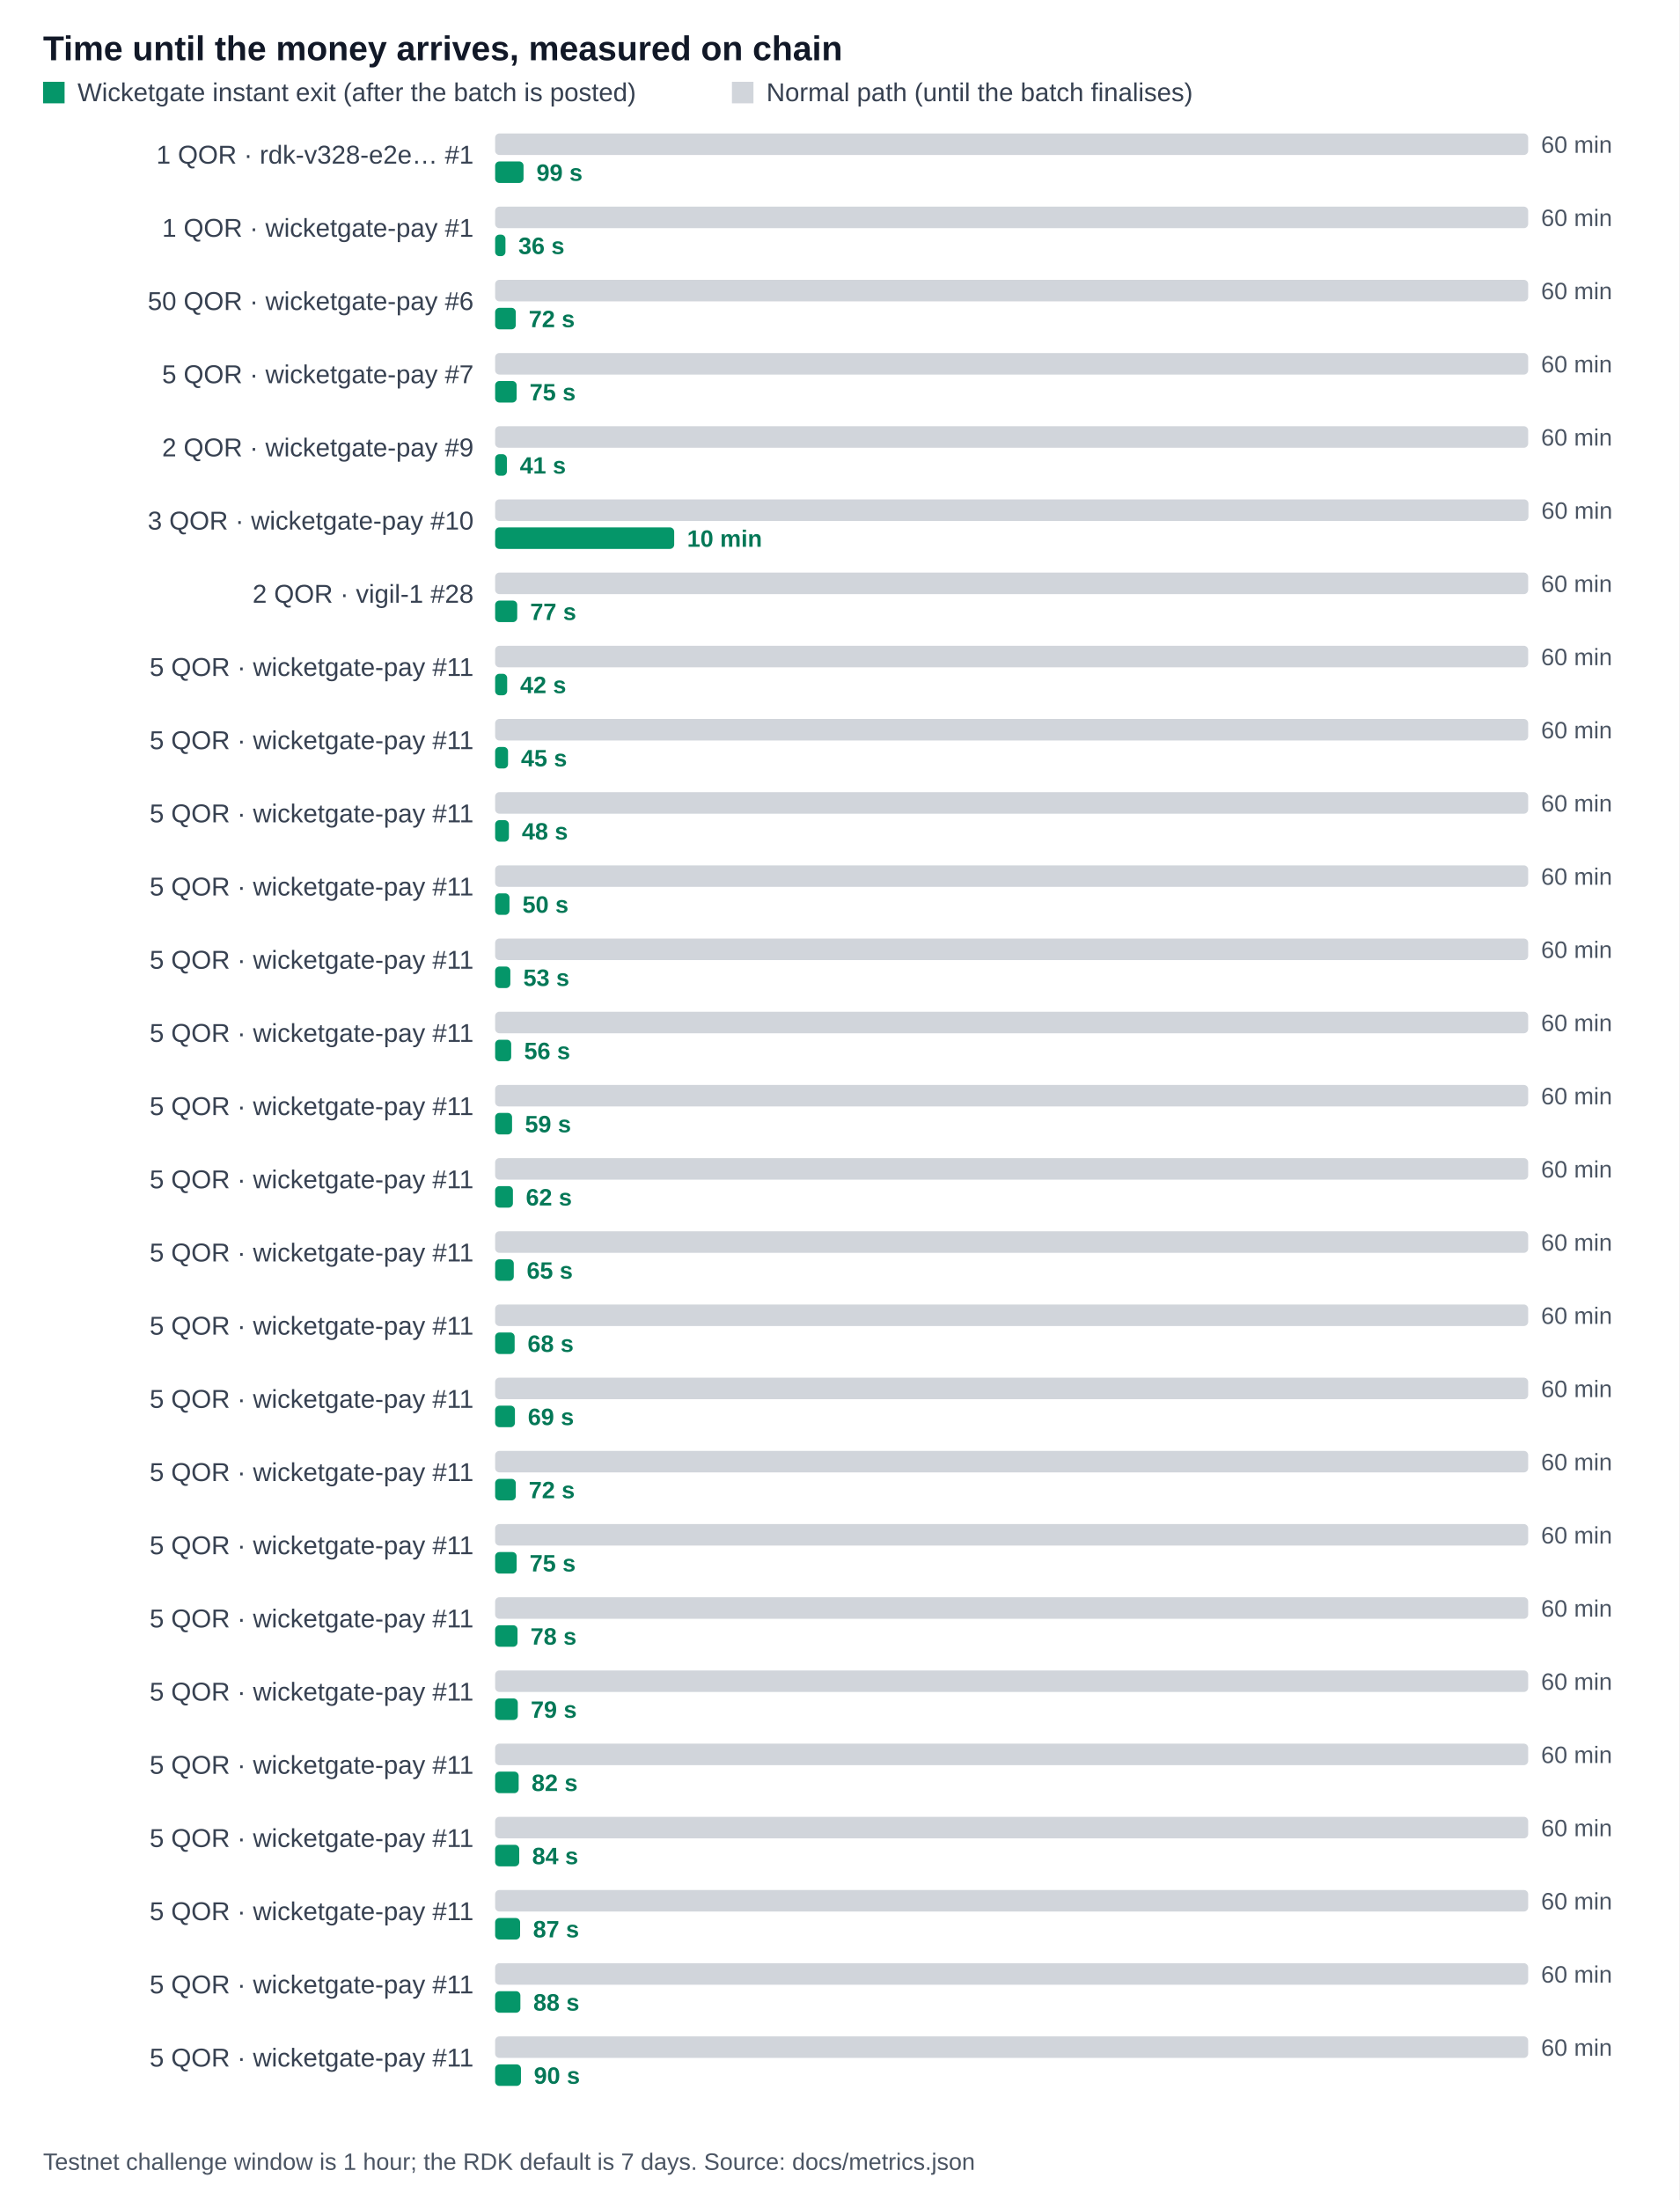
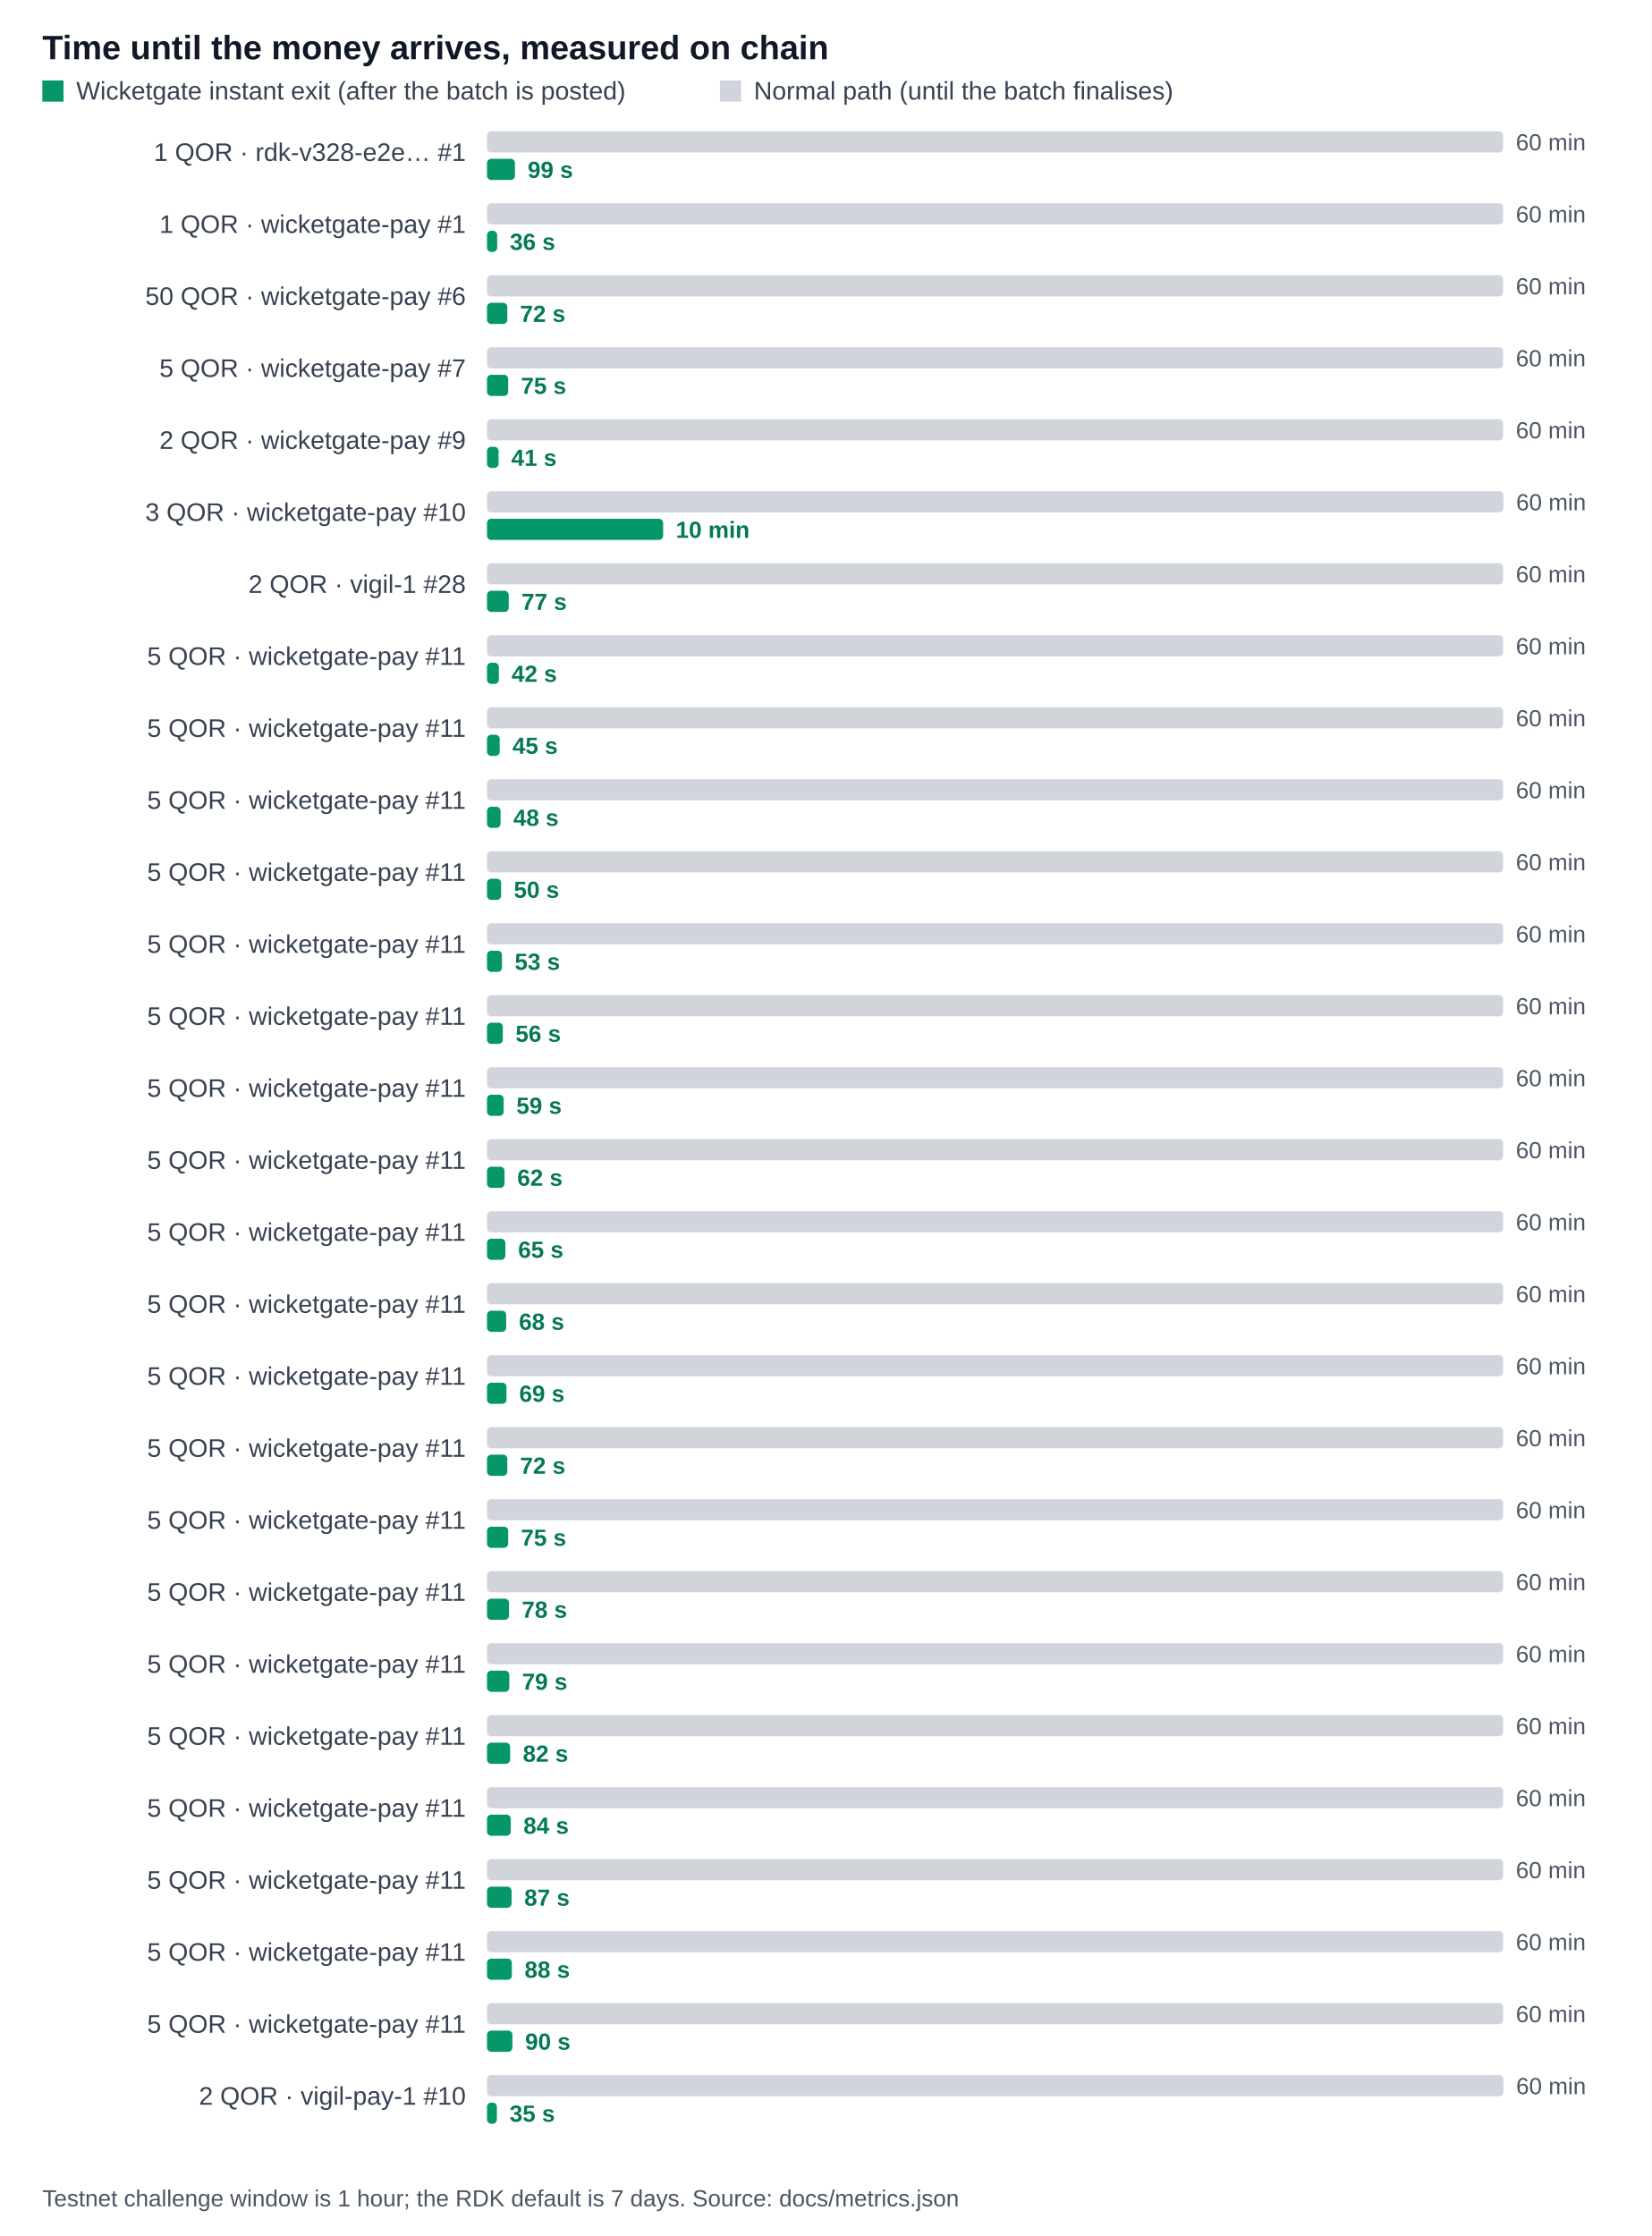
- <svg xmlns="http://www.w3.org/2000/svg" width="780" height="1022" viewBox="0 0 780 1022" font-family="ui-sans-serif,system-ui,Segoe UI,Arial">
+ <svg xmlns="http://www.w3.org/2000/svg" width="780" height="1056" viewBox="0 0 780 1056" font-family="ui-sans-serif,system-ui,Segoe UI,Arial">
  <style>.bg{fill:#ffffff}.t{fill:#111827;font-size:16px;font-weight:600}.l{fill:#374151;font-size:12px}.v{fill:#4b5563;font-size:11px}.b{font-weight:700;fill:#047857}.n{fill:#d1d5db}.i{fill:#059669}
@media (prefers-color-scheme:dark){.bg{fill:#0d1117}.t{fill:#e6edf3}.l{fill:#c9d1d9}.v{fill:#8b949e}.b{fill:#3fb950}.n{fill:#30363d}.i{fill:#2ea043}}</style>
  <rect width="100%" height="100%" class="bg" />
  <text x="20" y="28" class="t">Time until the money arrives, measured on chain</text>
  <rect x="20" y="38" width="10" height="10" class="i" />
  <text x="36" y="47" class="l">Wicketgate instant exit (after the batch is posted)</text>
  <rect x="340" y="38" width="10" height="10" class="n" />
  <text x="356" y="47" class="l">Normal path (until the batch finalises)</text>
  <text x="220" y="76" text-anchor="end" class="l">1 QOR · rdk-v328-e2e… #1</text>
  <rect x="230" y="62" width="479.867" height="10" rx="2" class="n" />
  <rect x="230" y="75" width="13.196" height="10" rx="2" class="i" />
  <text x="715.867" y="71" class="v">60 min</text>
  <text x="249.196" y="84" class="v b">99 s</text>
  <text x="220" y="110" text-anchor="end" class="l">1 QOR · wicketgate-pay #1</text>
  <rect x="230" y="96" width="479.867" height="10" rx="2" class="n" />
  <rect x="230" y="109" width="4.799" height="10" rx="2" class="i" />
  <text x="715.867" y="105" class="v">60 min</text>
  <text x="240.799" y="118" class="v b">36 s</text>
  <text x="220" y="144" text-anchor="end" class="l">50 QOR · wicketgate-pay #6</text>
  <rect x="230" y="130" width="479.867" height="10" rx="2" class="n" />
  <rect x="230" y="143" width="9.597" height="10" rx="2" class="i" />
  <text x="715.867" y="139" class="v">60 min</text>
  <text x="245.597" y="152" class="v b">72 s</text>
  <text x="220" y="178" text-anchor="end" class="l">5 QOR · wicketgate-pay #7</text>
  <rect x="230" y="164" width="479.867" height="10" rx="2" class="n" />
  <rect x="230" y="177" width="9.997" height="10" rx="2" class="i" />
  <text x="715.867" y="173" class="v">60 min</text>
  <text x="245.997" y="186" class="v b">75 s</text>
  <text x="220" y="212" text-anchor="end" class="l">2 QOR · wicketgate-pay #9</text>
  <rect x="230" y="198" width="479.867" height="10" rx="2" class="n" />
  <rect x="230" y="211" width="5.465" height="10" rx="2" class="i" />
  <text x="715.867" y="207" class="v">60 min</text>
  <text x="241.465" y="220" class="v b">41 s</text>
  <text x="220" y="246" text-anchor="end" class="l">3 QOR · wicketgate-pay #10</text>
  <rect x="230" y="232" width="480" height="10" rx="2" class="n" />
  <rect x="230" y="245" width="83.177" height="10" rx="2" class="i" />
  <text x="716" y="241" class="v">60 min</text>
  <text x="319.177" y="254" class="v b">10 min</text>
  <text x="220" y="280" text-anchor="end" class="l">2 QOR · vigil-1 #28</text>
  <rect x="230" y="266" width="479.867" height="10" rx="2" class="n" />
  <rect x="230" y="279" width="10.264" height="10" rx="2" class="i" />
  <text x="715.867" y="275" class="v">60 min</text>
  <text x="246.264" y="288" class="v b">77 s</text>
  <text x="220" y="314" text-anchor="end" class="l">5 QOR · wicketgate-pay #11</text>
  <rect x="230" y="300" width="479.867" height="10" rx="2" class="n" />
  <rect x="230" y="313" width="5.598" height="10" rx="2" class="i" />
  <text x="715.867" y="309" class="v">60 min</text>
  <text x="241.598" y="322" class="v b">42 s</text>
  <text x="220" y="348" text-anchor="end" class="l">5 QOR · wicketgate-pay #11</text>
  <rect x="230" y="334" width="479.867" height="10" rx="2" class="n" />
  <rect x="230" y="347" width="5.998" height="10" rx="2" class="i" />
  <text x="715.867" y="343" class="v">60 min</text>
  <text x="241.998" y="356" class="v b">45 s</text>
  <text x="220" y="382" text-anchor="end" class="l">5 QOR · wicketgate-pay #11</text>
  <rect x="230" y="368" width="479.867" height="10" rx="2" class="n" />
  <rect x="230" y="381" width="6.398" height="10" rx="2" class="i" />
  <text x="715.867" y="377" class="v">60 min</text>
  <text x="242.398" y="390" class="v b">48 s</text>
  <text x="220" y="416" text-anchor="end" class="l">5 QOR · wicketgate-pay #11</text>
  <rect x="230" y="402" width="479.867" height="10" rx="2" class="n" />
  <rect x="230" y="415" width="6.665" height="10" rx="2" class="i" />
  <text x="715.867" y="411" class="v">60 min</text>
  <text x="242.665" y="424" class="v b">50 s</text>
  <text x="220" y="450" text-anchor="end" class="l">5 QOR · wicketgate-pay #11</text>
  <rect x="230" y="436" width="479.867" height="10" rx="2" class="n" />
  <rect x="230" y="449" width="7.065" height="10" rx="2" class="i" />
  <text x="715.867" y="445" class="v">60 min</text>
  <text x="243.065" y="458" class="v b">53 s</text>
  <text x="220" y="484" text-anchor="end" class="l">5 QOR · wicketgate-pay #11</text>
  <rect x="230" y="470" width="479.867" height="10" rx="2" class="n" />
  <rect x="230" y="483" width="7.465" height="10" rx="2" class="i" />
  <text x="715.867" y="479" class="v">60 min</text>
  <text x="243.465" y="492" class="v b">56 s</text>
  <text x="220" y="518" text-anchor="end" class="l">5 QOR · wicketgate-pay #11</text>
  <rect x="230" y="504" width="479.867" height="10" rx="2" class="n" />
  <rect x="230" y="517" width="7.864" height="10" rx="2" class="i" />
  <text x="715.867" y="513" class="v">60 min</text>
  <text x="243.864" y="526" class="v b">59 s</text>
  <text x="220" y="552" text-anchor="end" class="l">5 QOR · wicketgate-pay #11</text>
  <rect x="230" y="538" width="479.867" height="10" rx="2" class="n" />
  <rect x="230" y="551" width="8.264" height="10" rx="2" class="i" />
  <text x="715.867" y="547" class="v">60 min</text>
  <text x="244.264" y="560" class="v b">62 s</text>
  <text x="220" y="586" text-anchor="end" class="l">5 QOR · wicketgate-pay #11</text>
  <rect x="230" y="572" width="479.867" height="10" rx="2" class="n" />
  <rect x="230" y="585" width="8.664" height="10" rx="2" class="i" />
  <text x="715.867" y="581" class="v">60 min</text>
  <text x="244.664" y="594" class="v b">65 s</text>
  <text x="220" y="620" text-anchor="end" class="l">5 QOR · wicketgate-pay #11</text>
  <rect x="230" y="606" width="479.867" height="10" rx="2" class="n" />
  <rect x="230" y="619" width="9.064" height="10" rx="2" class="i" />
  <text x="715.867" y="615" class="v">60 min</text>
  <text x="245.064" y="628" class="v b">68 s</text>
  <text x="220" y="654" text-anchor="end" class="l">5 QOR · wicketgate-pay #11</text>
  <rect x="230" y="640" width="479.867" height="10" rx="2" class="n" />
  <rect x="230" y="653" width="9.197" height="10" rx="2" class="i" />
  <text x="715.867" y="649" class="v">60 min</text>
  <text x="245.197" y="662" class="v b">69 s</text>
  <text x="220" y="688" text-anchor="end" class="l">5 QOR · wicketgate-pay #11</text>
  <rect x="230" y="674" width="479.867" height="10" rx="2" class="n" />
  <rect x="230" y="687" width="9.597" height="10" rx="2" class="i" />
  <text x="715.867" y="683" class="v">60 min</text>
  <text x="245.597" y="696" class="v b">72 s</text>
  <text x="220" y="722" text-anchor="end" class="l">5 QOR · wicketgate-pay #11</text>
  <rect x="230" y="708" width="479.867" height="10" rx="2" class="n" />
  <rect x="230" y="721" width="9.997" height="10" rx="2" class="i" />
  <text x="715.867" y="717" class="v">60 min</text>
  <text x="245.997" y="730" class="v b">75 s</text>
  <text x="220" y="756" text-anchor="end" class="l">5 QOR · wicketgate-pay #11</text>
  <rect x="230" y="742" width="479.867" height="10" rx="2" class="n" />
  <rect x="230" y="755" width="10.397" height="10" rx="2" class="i" />
  <text x="715.867" y="751" class="v">60 min</text>
  <text x="246.397" y="764" class="v b">78 s</text>
  <text x="220" y="790" text-anchor="end" class="l">5 QOR · wicketgate-pay #11</text>
  <rect x="230" y="776" width="479.867" height="10" rx="2" class="n" />
  <rect x="230" y="789" width="10.53" height="10" rx="2" class="i" />
  <text x="715.867" y="785" class="v">60 min</text>
  <text x="246.53" y="798" class="v b">79 s</text>
  <text x="220" y="824" text-anchor="end" class="l">5 QOR · wicketgate-pay #11</text>
  <rect x="230" y="810" width="479.867" height="10" rx="2" class="n" />
  <rect x="230" y="823" width="10.93" height="10" rx="2" class="i" />
  <text x="715.867" y="819" class="v">60 min</text>
  <text x="246.93" y="832" class="v b">82 s</text>
  <text x="220" y="858" text-anchor="end" class="l">5 QOR · wicketgate-pay #11</text>
  <rect x="230" y="844" width="479.867" height="10" rx="2" class="n" />
  <rect x="230" y="857" width="11.197" height="10" rx="2" class="i" />
  <text x="715.867" y="853" class="v">60 min</text>
  <text x="247.197" y="866" class="v b">84 s</text>
  <text x="220" y="892" text-anchor="end" class="l">5 QOR · wicketgate-pay #11</text>
  <rect x="230" y="878" width="479.867" height="10" rx="2" class="n" />
  <rect x="230" y="891" width="11.597" height="10" rx="2" class="i" />
  <text x="715.867" y="887" class="v">60 min</text>
  <text x="247.597" y="900" class="v b">87 s</text>
  <text x="220" y="926" text-anchor="end" class="l">5 QOR · wicketgate-pay #11</text>
  <rect x="230" y="912" width="479.867" height="10" rx="2" class="n" />
  <rect x="230" y="925" width="11.73" height="10" rx="2" class="i" />
  <text x="715.867" y="921" class="v">60 min</text>
  <text x="247.73" y="934" class="v b">88 s</text>
  <text x="220" y="960" text-anchor="end" class="l">5 QOR · wicketgate-pay #11</text>
  <rect x="230" y="946" width="479.867" height="10" rx="2" class="n" />
  <rect x="230" y="959" width="11.997" height="10" rx="2" class="i" />
  <text x="715.867" y="955" class="v">60 min</text>
  <text x="247.997" y="968" class="v b">90 s</text>
-   <text x="20" y="1008" class="v">Testnet challenge window is 1 hour; the RDK default is 7 days. Source: docs/metrics.json</text>
+   <text x="220" y="994" text-anchor="end" class="l">2 QOR · vigil-pay-1 #10</text>
+   <rect x="230" y="980" width="480" height="10" rx="2" class="n" />
+   <rect x="230" y="993" width="4.665" height="10" rx="2" class="i" />
+   <text x="716" y="989" class="v">60 min</text>
+   <text x="240.665" y="1002" class="v b">35 s</text>
+   <text x="20" y="1042" class="v">Testnet challenge window is 1 hour; the RDK default is 7 days. Source: docs/metrics.json</text>
</svg>
